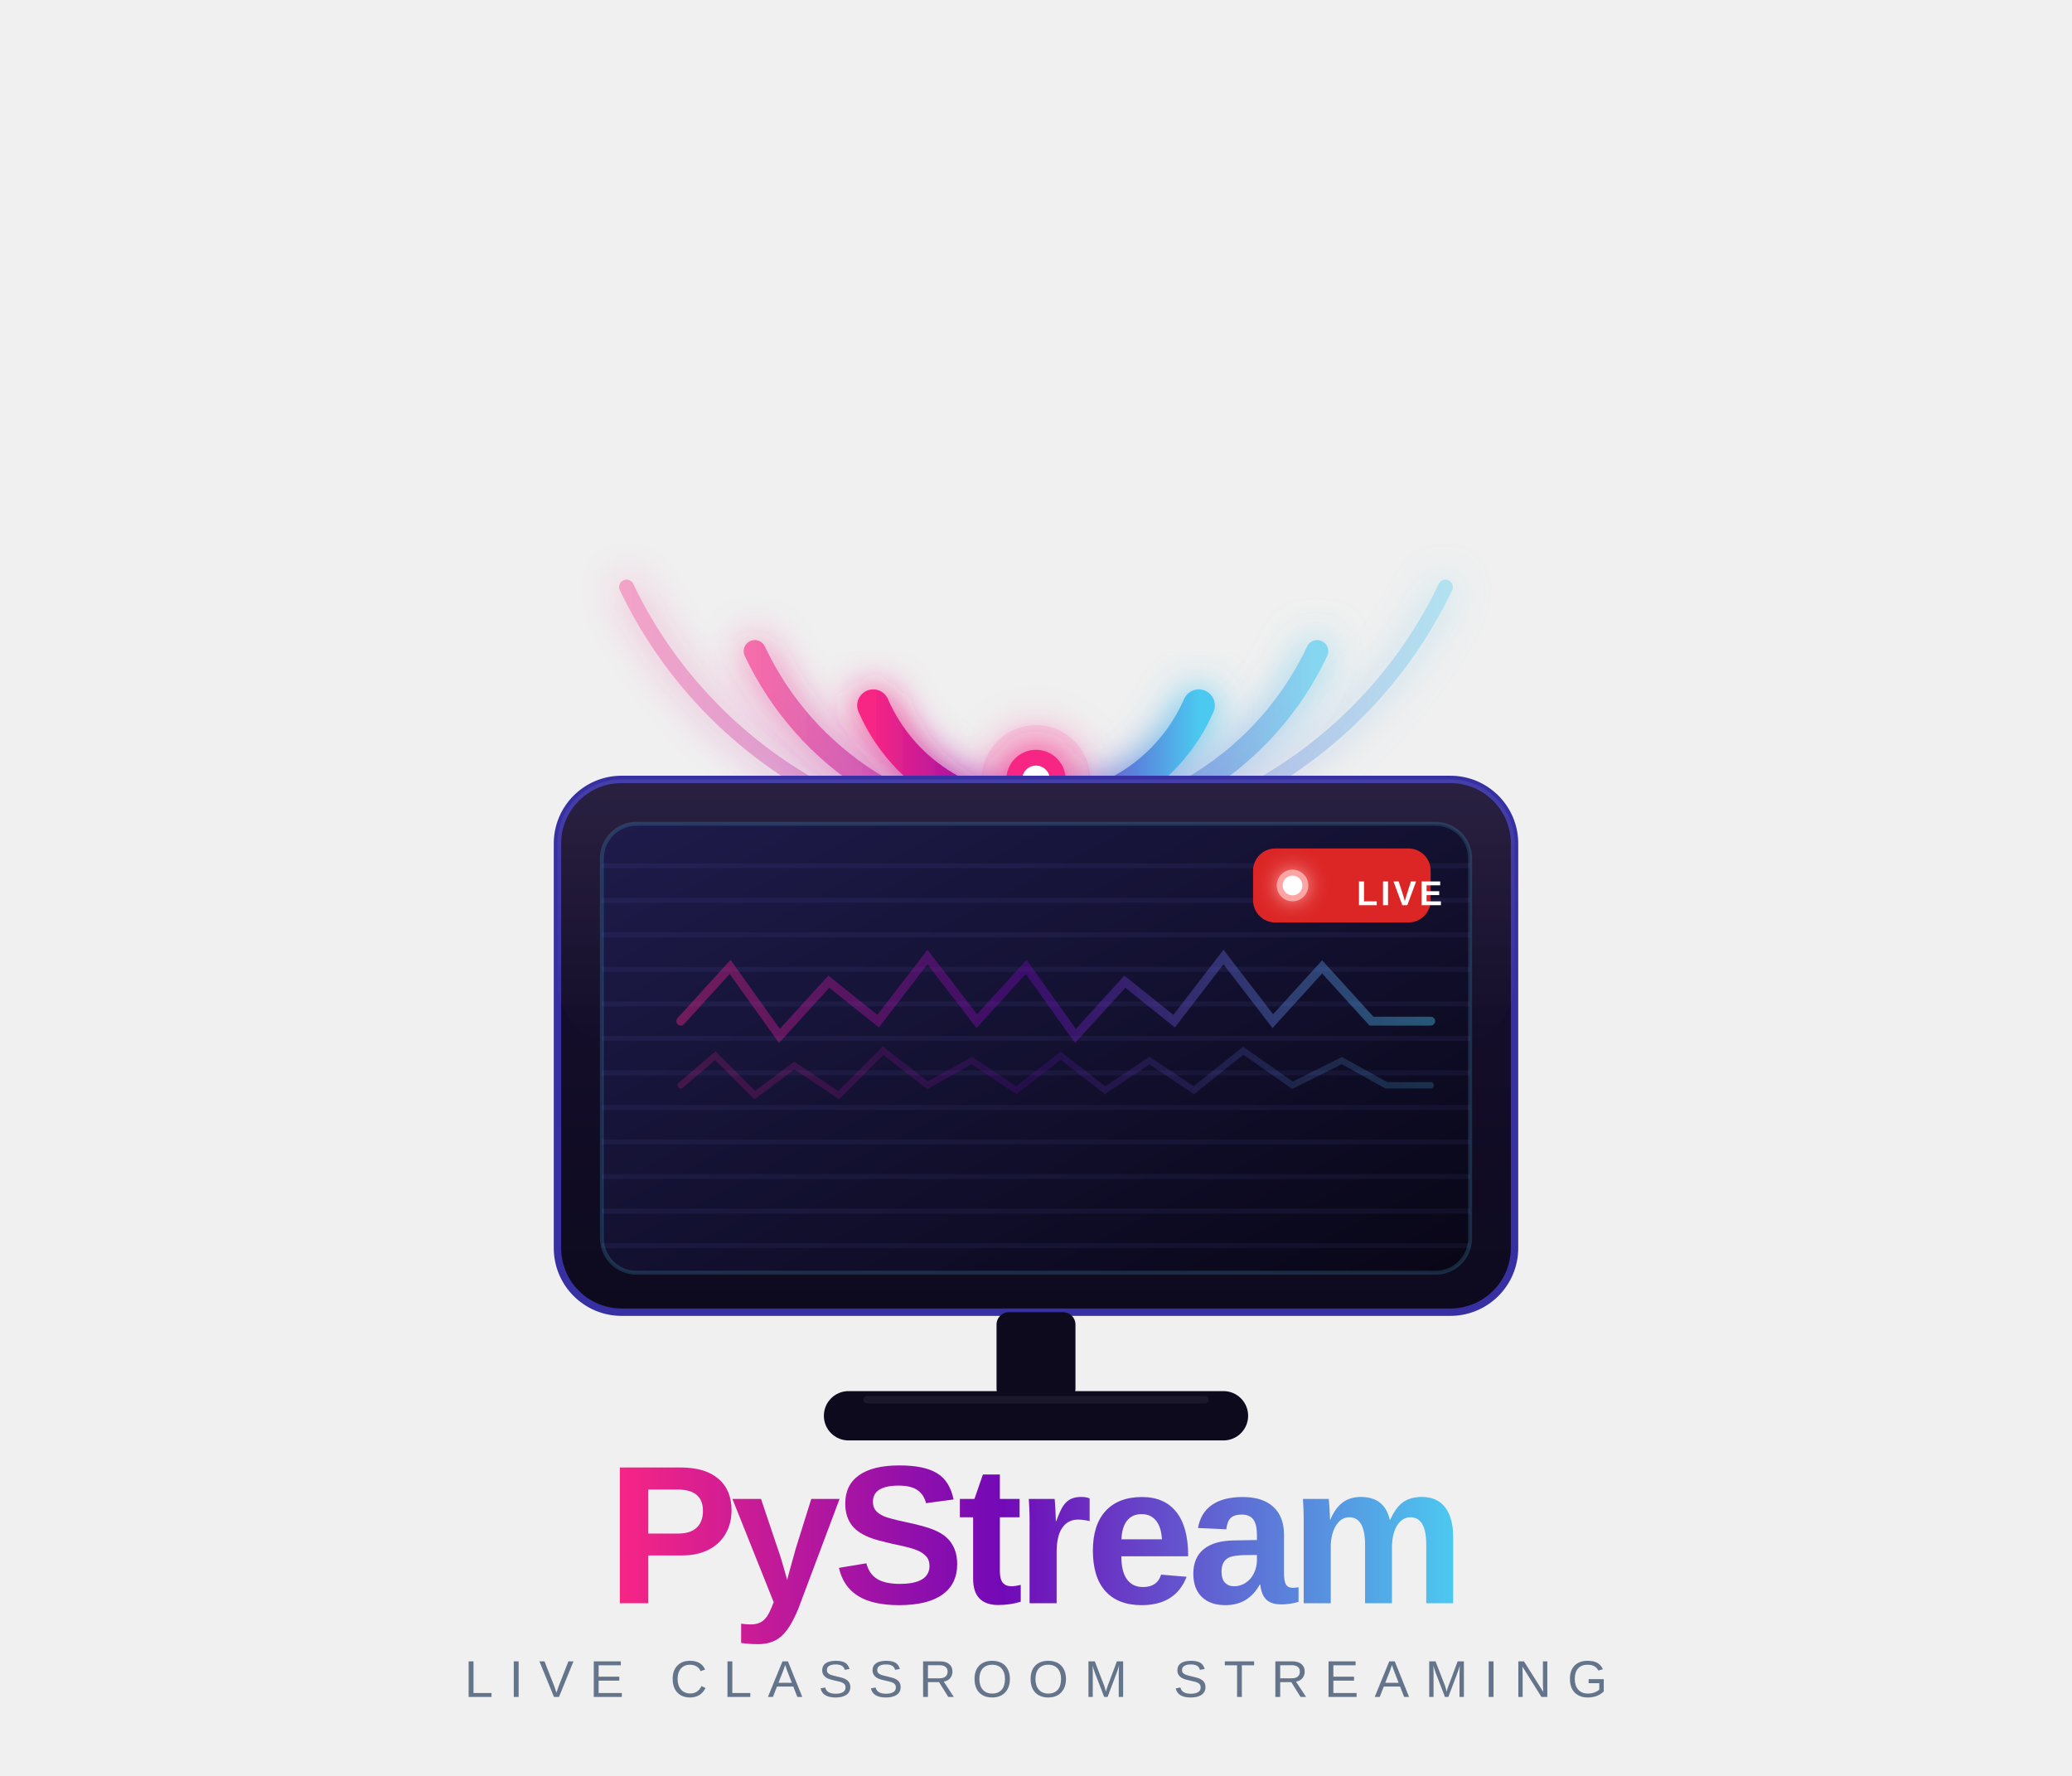
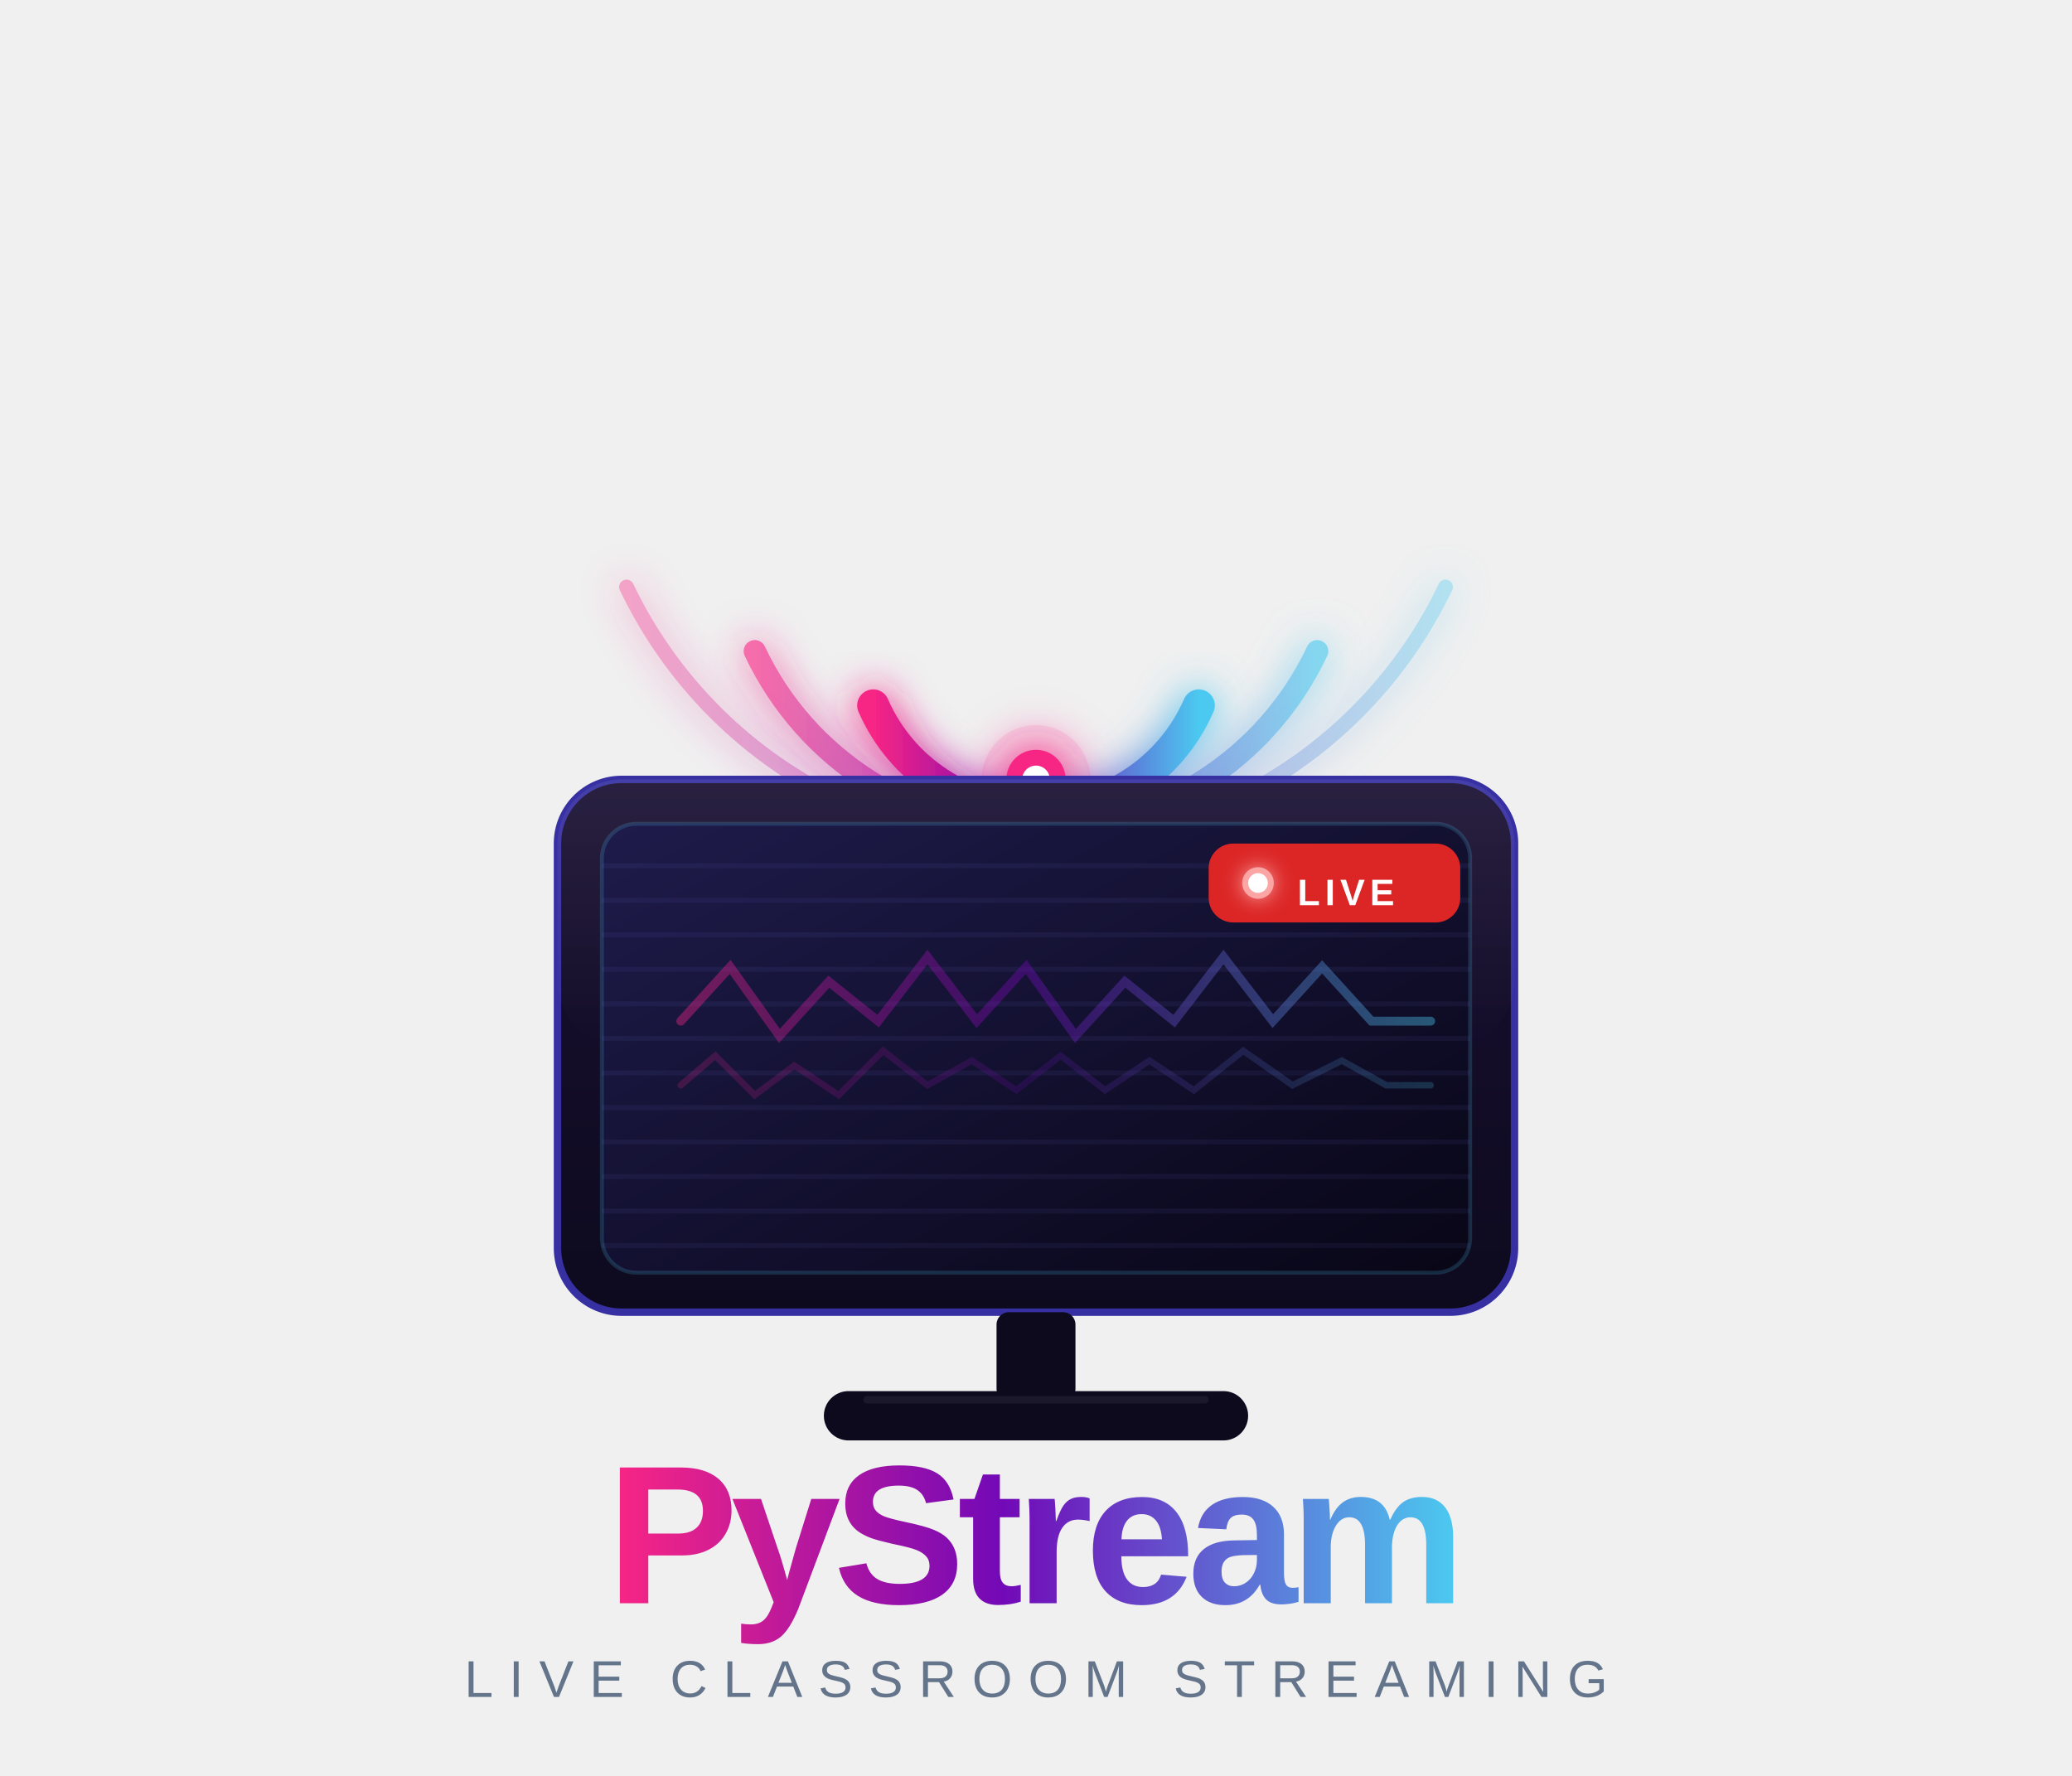
<svg xmlns="http://www.w3.org/2000/svg" viewBox="0 0 420 360">
  <defs>
    <linearGradient id="ps-grad" x1="0%" y1="0%" x2="100%" y2="0%">
      <stop offset="0%" stop-color="#f72585" />
      <stop offset="46%" stop-color="#7209b7" />
      <stop offset="100%" stop-color="#4cc9f0" />
    </linearGradient>
    <linearGradient id="ps-grad-r" x1="100%" y1="0%" x2="0%" y2="0%">
      <stop offset="0%" stop-color="#f72585" />
      <stop offset="46%" stop-color="#7209b7" />
      <stop offset="100%" stop-color="#4cc9f0" />
    </linearGradient>
    <linearGradient id="ps-screen" x1="0%" y1="0%" x2="100%" y2="100%">
      <stop offset="0%" stop-color="#1e1b4b" />
      <stop offset="100%" stop-color="#080616" />
    </linearGradient>
    <linearGradient id="ps-body" x1="0%" y1="0%" x2="0%" y2="100%">
      <stop offset="0%" stop-color="#1a1033" />
      <stop offset="100%" stop-color="#0d0a1e" />
    </linearGradient>
    <linearGradient id="ps-shine" x1="0%" y1="0%" x2="0%" y2="100%">
      <stop offset="0%" stop-color="white" stop-opacity="0.07" />
      <stop offset="100%" stop-color="white" stop-opacity="0" />
    </linearGradient>
    <filter id="ps-arc-glow" x="-50%" y="-50%" width="200%" height="200%">
      <feGaussianBlur in="SourceGraphic" stdDeviation="4" result="blur" />
      <feMerge>
        <feMergeNode in="blur" />
        <feMergeNode in="SourceGraphic" />
      </feMerge>
    </filter>
    <filter id="ps-dot-glow" x="-150%" y="-150%" width="400%" height="400%">
      <feGaussianBlur in="SourceGraphic" stdDeviation="4" result="blur" />
      <feMerge>
        <feMergeNode in="blur" />
        <feMergeNode in="SourceGraphic" />
      </feMerge>
    </filter>
    <filter id="ps-live-glow" x="-100%" y="-100%" width="300%" height="300%">
      <feGaussianBlur in="SourceGraphic" stdDeviation="2" result="blur" />
      <feMerge>
        <feMergeNode in="blur" />
        <feMergeNode in="SourceGraphic" />
      </feMerge>
    </filter>
  </defs>
  <path d="M 127 119 A 92 92 0 0 0 293 119" fill="none" stroke="url(#ps-grad)" stroke-width="3" stroke-linecap="round" opacity="0.38" filter="url(#ps-arc-glow)" />
  <path d="M 153 132 A 63 63 0 0 0 267 132" fill="none" stroke="url(#ps-grad)" stroke-width="4.5" stroke-linecap="round" opacity="0.65" filter="url(#ps-arc-glow)" />
  <path d="M 177 143 A 36 36 0 0 0 243 143" fill="none" stroke="url(#ps-grad)" stroke-width="6.5" stroke-linecap="round" opacity="1" filter="url(#ps-arc-glow)" />
  <circle cx="210" cy="158" r="11" fill="#f72585" opacity="0.18" filter="url(#ps-dot-glow)" />
  <circle cx="210" cy="158" r="6" fill="#f72585" filter="url(#ps-dot-glow)" />
  <circle cx="210" cy="158" r="2.8" fill="white" />
  <rect x="113" y="158" width="194" height="108" rx="13" fill="url(#ps-body)" stroke="#3730a3" stroke-width="1.5" />
  <rect x="113" y="158" width="194" height="54" rx="13" fill="url(#ps-shine)" />
  <rect x="122" y="167" width="176" height="91" rx="7" fill="url(#ps-screen)" />
  <rect x="122" y="167" width="176" height="91" rx="7" fill="none" stroke="#4cc9f0" stroke-width="0.8" opacity="0.18" />
  <g fill="#818cf8" opacity="0.07">
    <rect x="122" y="175" width="176" height="1" />
    <rect x="122" y="182" width="176" height="1" />
    <rect x="122" y="189" width="176" height="1" />
    <rect x="122" y="196" width="176" height="1" />
    <rect x="122" y="203" width="176" height="1" />
    <rect x="122" y="210" width="176" height="1" />
    <rect x="122" y="217" width="176" height="1" />
    <rect x="122" y="224" width="176" height="1" />
    <rect x="122" y="231" width="176" height="1" />
    <rect x="122" y="238" width="176" height="1" />
    <rect x="122" y="245" width="176" height="1" />
    <rect x="122" y="252" width="176" height="1" />
  </g>
  <g fill="none" stroke="url(#ps-grad)" stroke-linecap="round" opacity="0.4">
    <polyline points="138,207 148,196 158,210 168,199 178,207 188,194 198,207 208,196 218,210 228,199 238,207 248,194 258,207 268,196 278,207 290,207" stroke-width="1.8" fill="none" />
    <polyline points="138,220 145,214 153,222 161,216 170,222 179,213 188,220 197,215 206,221 215,214 224,221 233,215 242,221 252,213 262,220 272,215 281,220 290,220" stroke-width="1.3" fill="none" opacity="0.5" />
  </g>
-   <rect x="254" y="172" width="36" height="15" rx="4.5" fill="#dc2626" />
-   <circle cx="262" cy="179.5" r="3.2" fill="#fca5a5" filter="url(#ps-live-glow)" />
-   <circle cx="262" cy="179.5" r="2" fill="white" />
-   <text x="275" y="183.5" font-family="Arial Black, Arial, sans-serif" font-size="7" font-weight="900" fill="white" letter-spacing="0.6">LIVE</text>
+   <rect x="245" y="171" width="51" height="16" rx="5" fill="#dc2626" />
+   <circle cx="255" cy="179" r="3.2" fill="#fca5a5" filter="url(#ps-live-glow)" />
+   <circle cx="255" cy="179" r="2" fill="white" />
+   <text x="263" y="183.5" font-family="Arial, sans-serif" font-size="7.5" font-weight="800" fill="white" letter-spacing="1">LIVE</text>
  <rect x="202" y="266" width="16" height="18" rx="2.5" fill="#0d0a1e" />
  <rect x="167" y="282" width="86" height="10" rx="5" fill="#0d0a1e" />
  <rect x="175" y="283" width="70" height="1.5" rx="0.75" fill="white" opacity="0.06" />
  <text x="210" y="325" text-anchor="middle" font-family="'Segoe UI', 'Arial Black', Arial, sans-serif" font-size="40" font-weight="900" fill="url(#ps-grad)" letter-spacing="-1.5">PyStream</text>
  <text x="210" y="344" text-anchor="middle" font-family="Arial, sans-serif" font-size="10.5" font-weight="400" fill="#64748b" letter-spacing="3.2">LIVE CLASSROOM STREAMING</text>
</svg>
